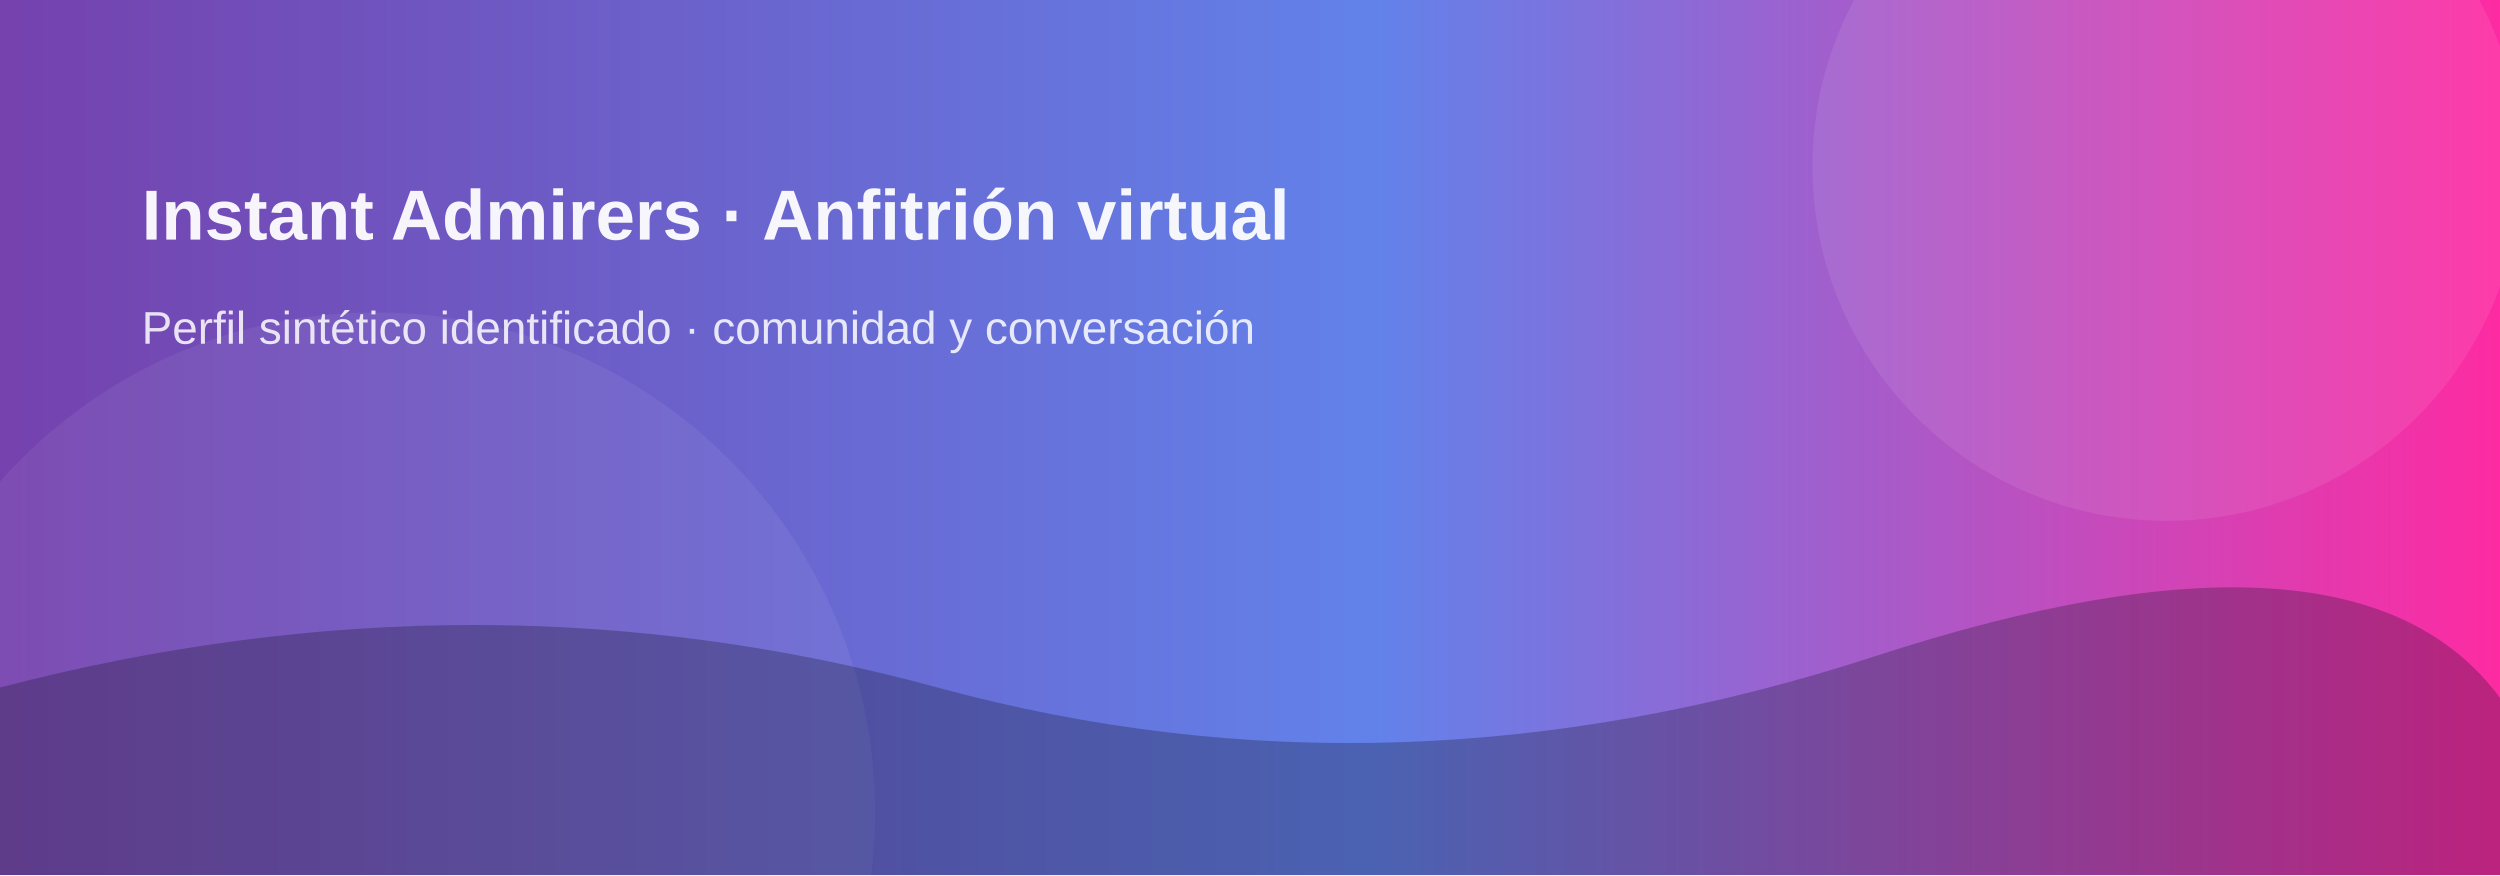
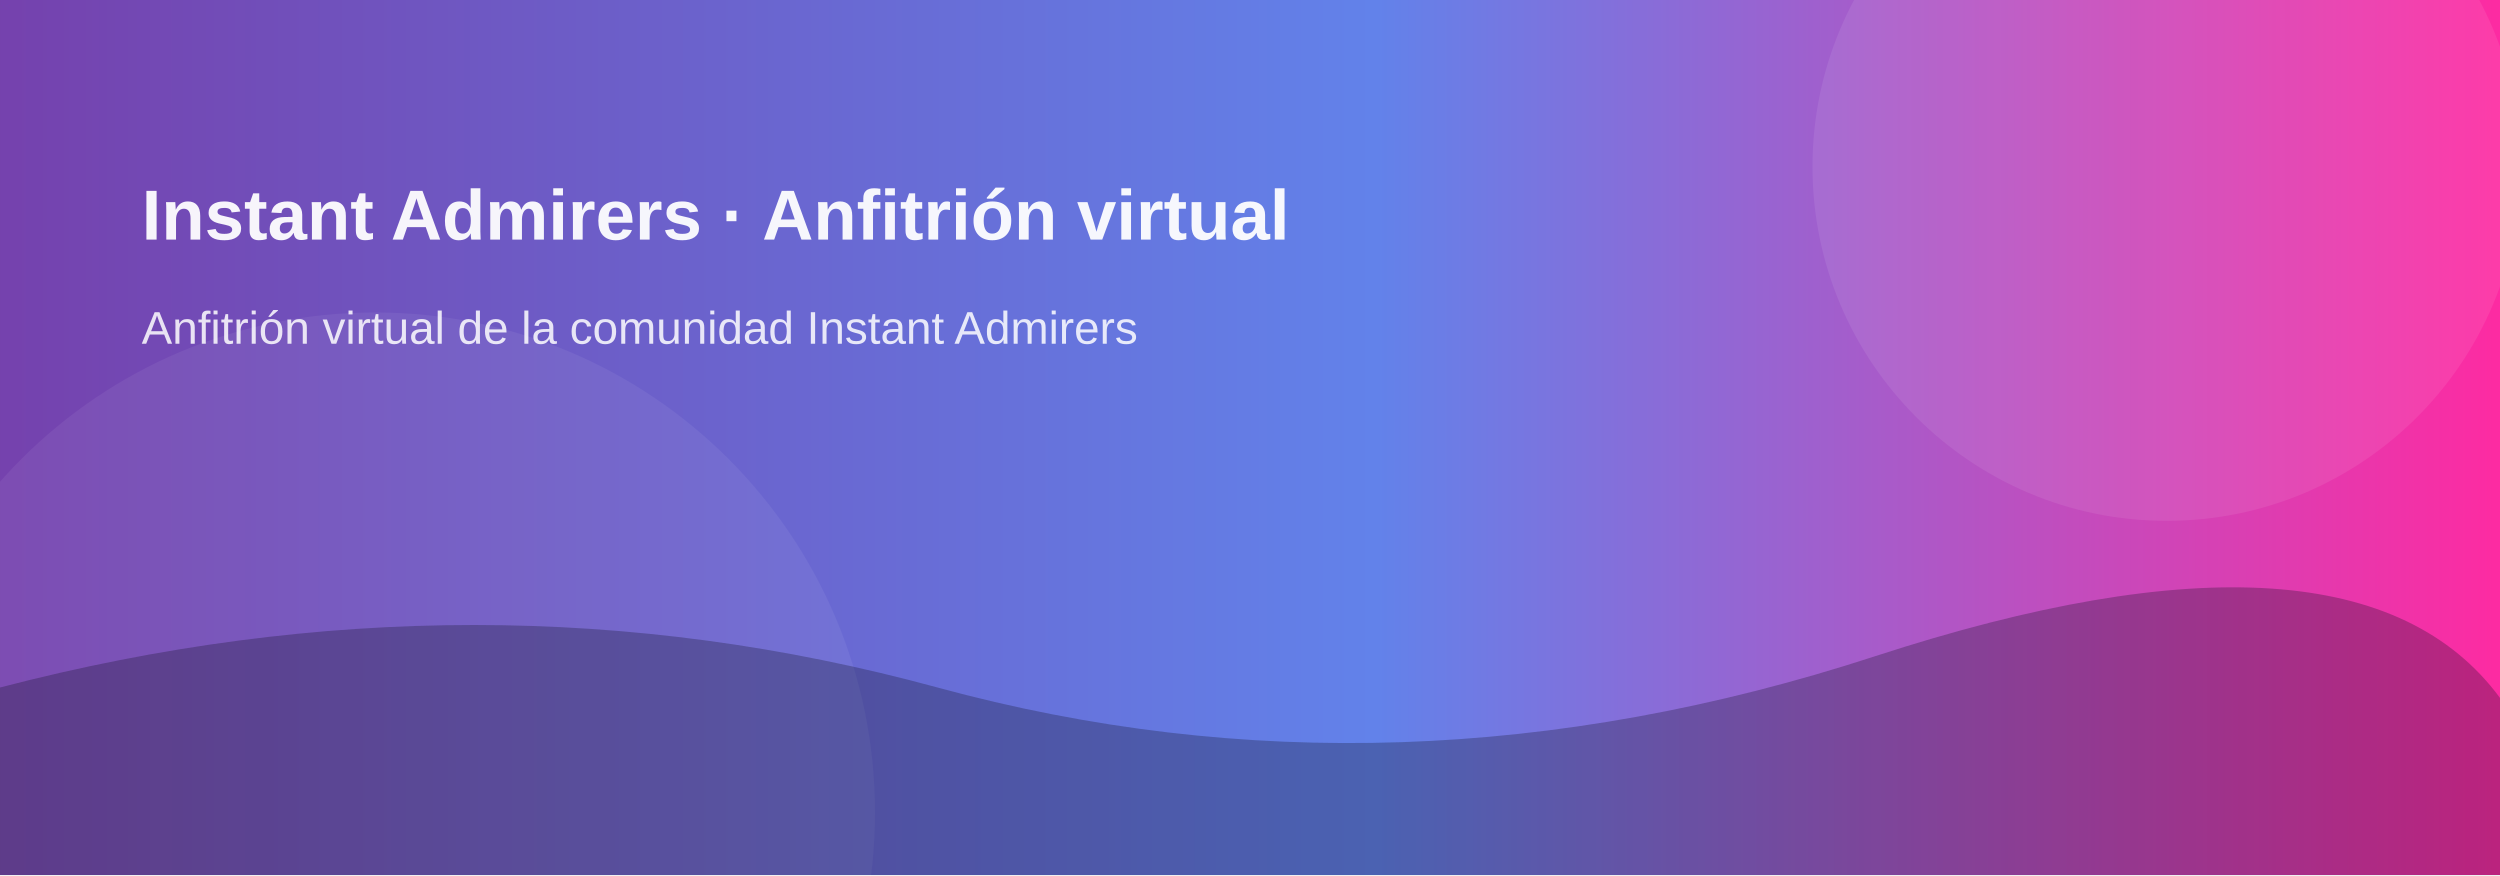
<svg xmlns="http://www.w3.org/2000/svg" viewBox="0 0 1200 420">
  <defs>
    <linearGradient id="g" x1="0" x2="1">
      <stop stop-color="#7541ad" />
      <stop offset=".55" stop-color="#6282ea" />
      <stop offset="1" stop-color="#ff2aa1" />
    </linearGradient>
  </defs>
  <rect width="1200" height="420" fill="url(#g)" />
  <circle cx="1040" cy="80" r="170" fill="#fff" opacity=".08" />
  <circle cx="180" cy="390" r="240" fill="#fff" opacity=".06" />
  <path d="M0 330 Q230 270 450 330 T900 315 T1200 335 V420 H0Z" fill="#0d1020" opacity=".28" />
  <text x="68" y="115" fill="#fff" font-family="Arial,sans-serif" font-size="34" font-weight="700" opacity=".94">Instant Admirers · Anfitrión virtual</text>
-   <text x="68" y="165" fill="#fff" font-family="Arial,sans-serif" font-size="22" opacity=".84">Perfil sintético identificado · comunidad y conversación</text>
+   <text x="68" y="165" fill="#fff" font-family="Arial,sans-serif" font-size="22" opacity=".84">Anfitrión virtual de la comunidad Instant Admirers</text>
</svg>
